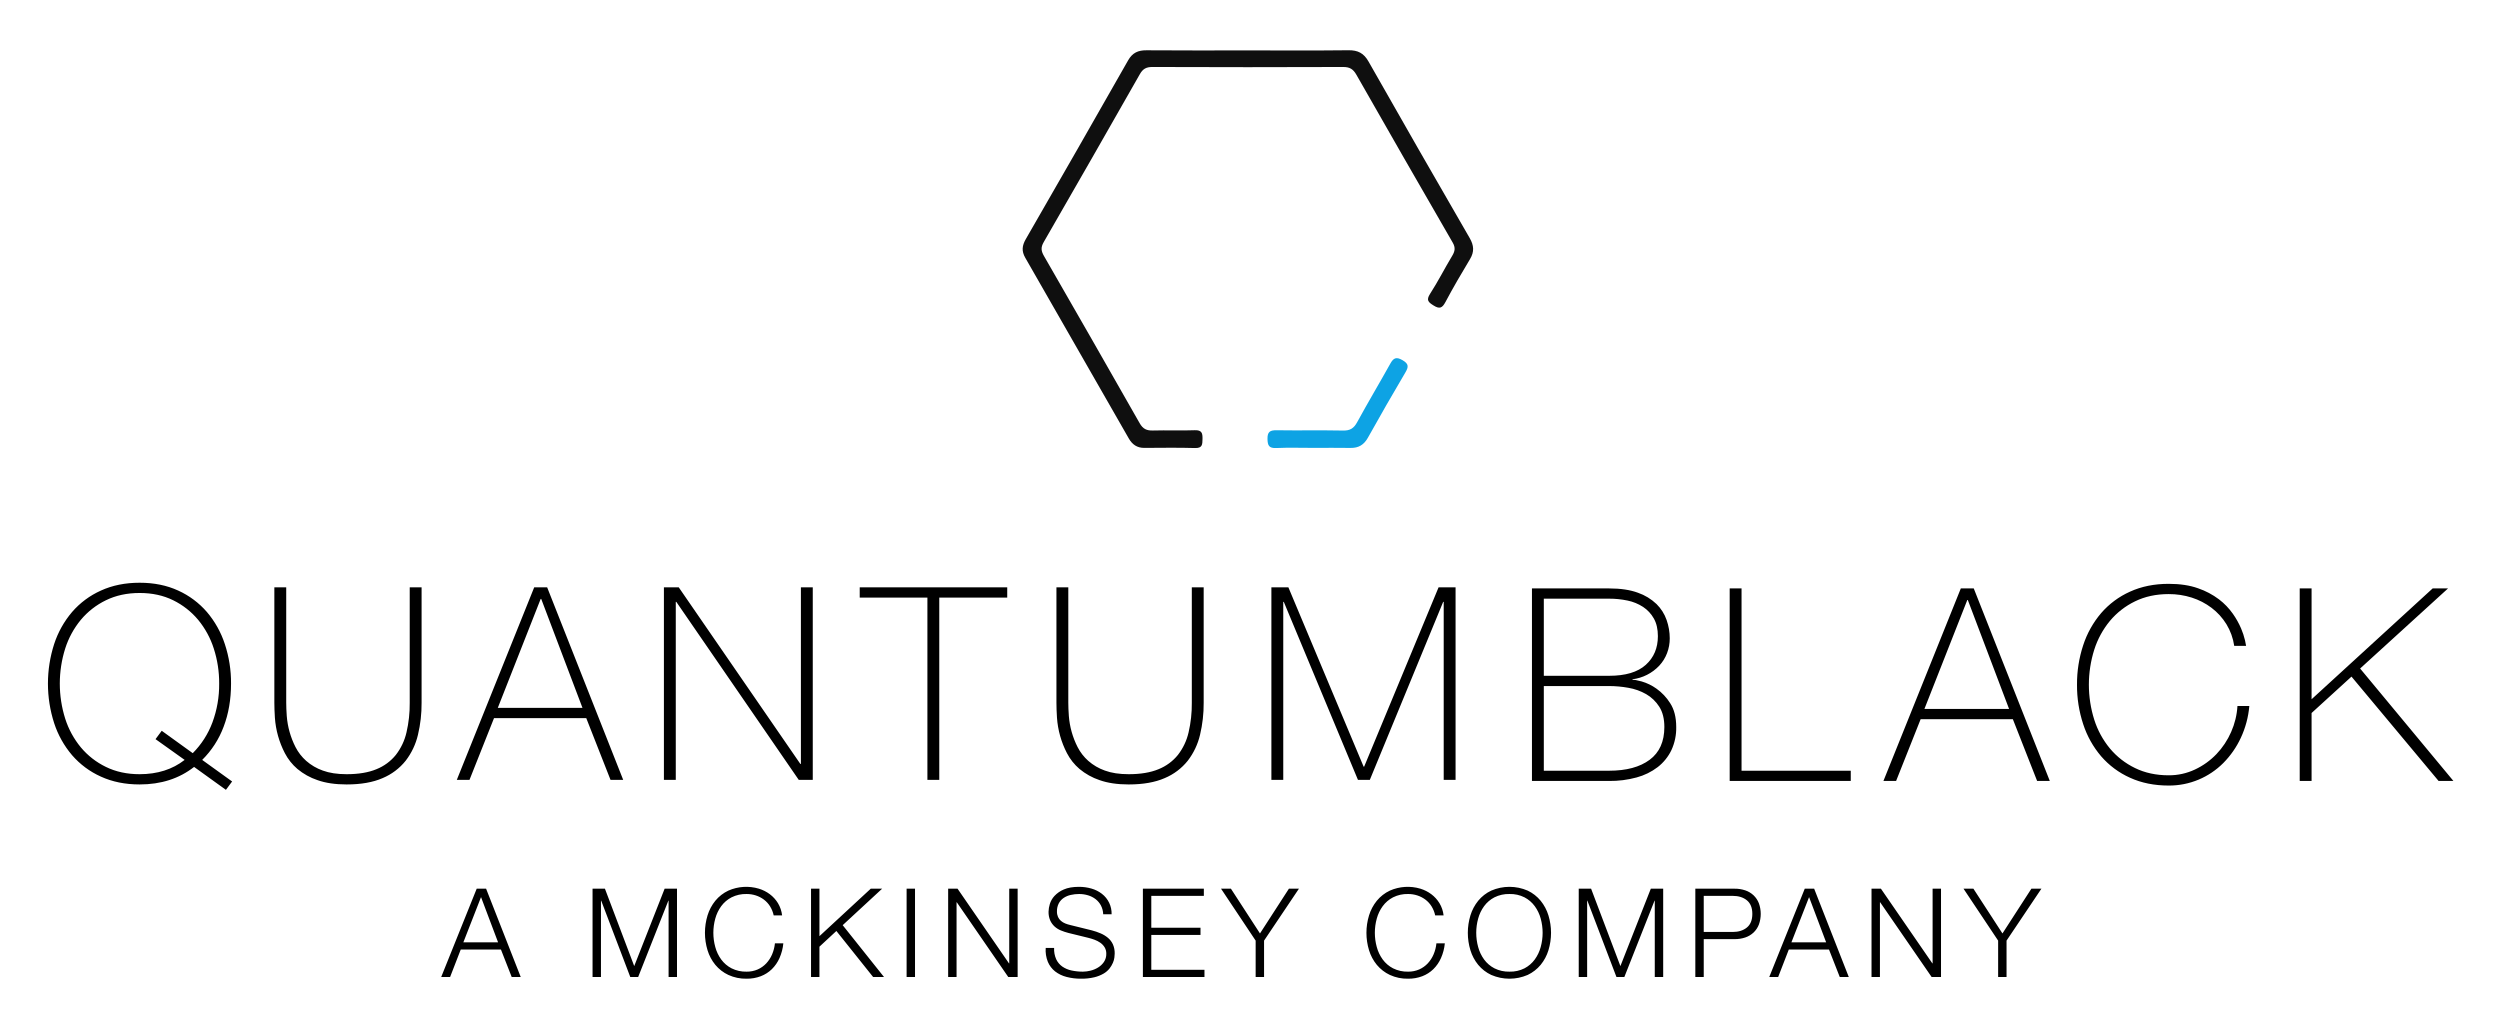
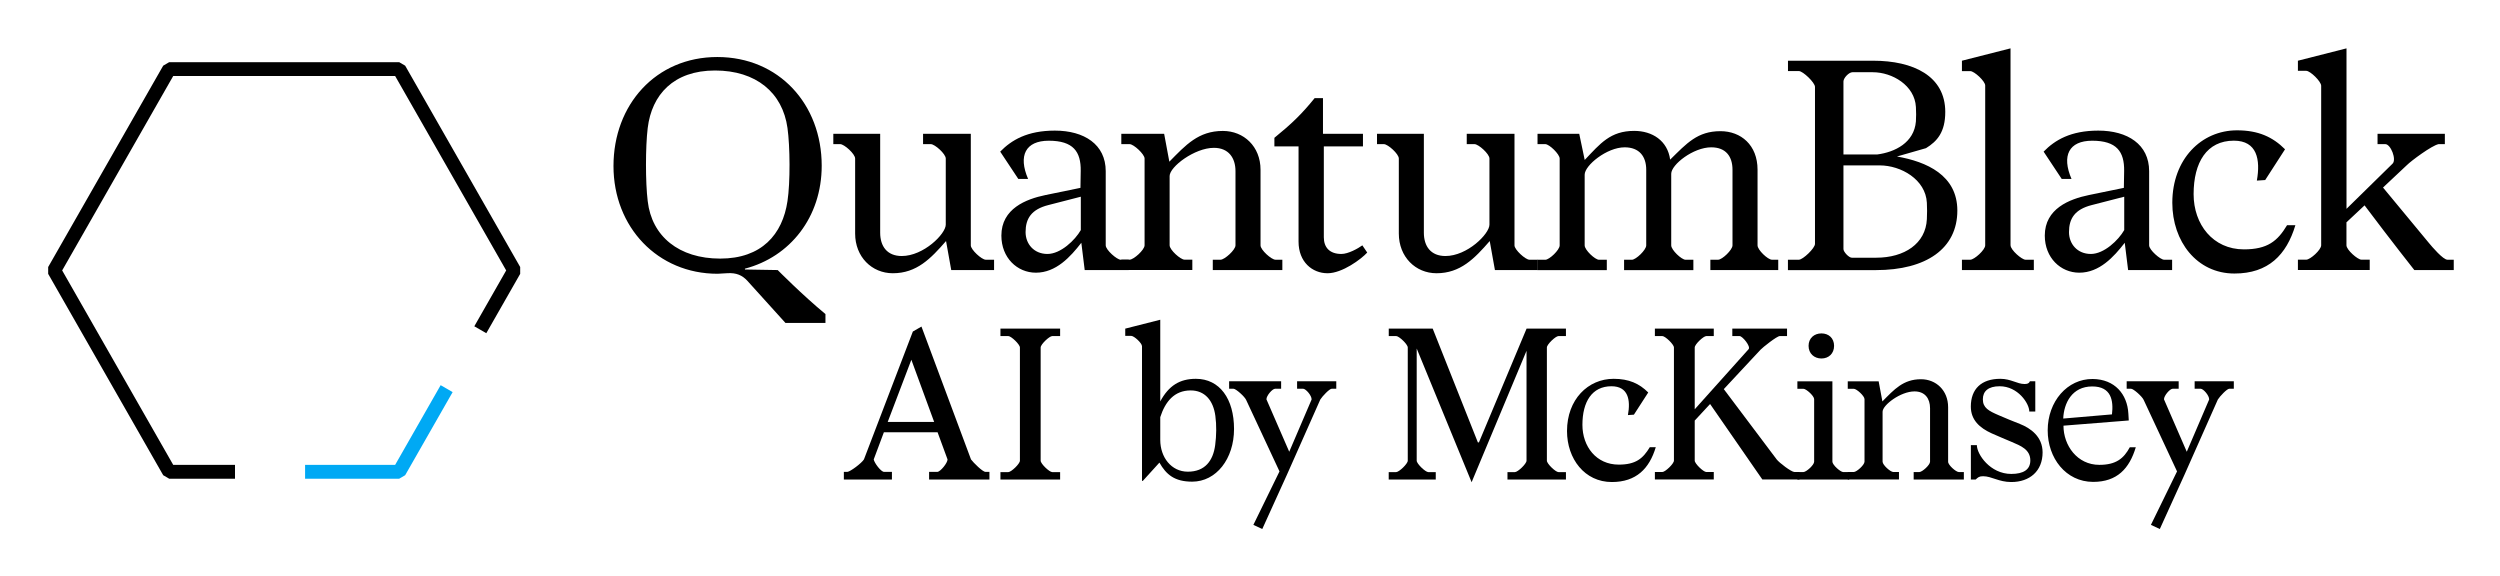
- <svg xmlns="http://www.w3.org/2000/svg" role="img" viewBox="-23.20 -10.70 2246.40 921.40">
-   <path fill="#0f0f0f" d="M1098.289 34.591c30.093 0 60.189.215 90.278-.138 8.391-.099 13.675 2.626 17.91 10.092q45.145 79.571 90.973 158.754c3.781 6.55 4.208 12.263.242 18.842-7.651 12.691-15.118 25.513-22.088 38.586-2.861 5.364-5.214 6.477-10.587 3.11-4.692-2.94-6.949-4.724-3.199-10.532 7.126-11.036 13.071-22.828 19.851-34.098 2.481-4.124 3.124-7.34.502-11.874q-43.553-75.298-86.587-150.895c-2.874-5.052-6.009-6.966-11.882-6.943q-85.714.341-171.429-.003c-5.495-.022-8.559 1.726-11.2 6.373q-42.985 75.606-86.419 150.955c-2.873 4.962-2.28 8.173.284 12.623q43.154 74.91 85.875 150.068c2.975 5.251 6.337 6.795 12.002 6.627 12.5-.37 25.031.231 37.523-.257 6.434-.252 7.092 2.714 6.98 7.885-.104 4.841-.017 8.325-6.74 8.121-15.202-.461-30.427-.177-45.643-.129-6.405.02-10.735-3.031-13.842-8.466Q944.67 302.079 898.083 220.957c-3.491-6.063-2.901-10.978.499-16.875q46.216-80.15 91.925-160.591c3.852-6.778 8.959-9.071 16.489-9.007 30.429.259 60.862.107 91.293.107z" />
-   <path fill="#0da3e4" d="M1156.988 391.743c-11.132-0-22.28-.367-33.389.139-6.531.298-7.781-2.275-7.885-8.195-.113-6.47 2.34-7.874 8.282-7.78 19.897.312 39.808-.14 59.702.269 6.277.129 9.602-2.03 12.561-7.459 9.665-17.73 20.034-35.076 29.853-52.725 2.895-5.204 5.436-6.25 10.981-3.022 5.677 3.306 5.481 6.004 2.5 11.049q-17.223 29.148-33.725 58.72c-3.52 6.275-8.35 9.173-15.486 9.054-11.129-.185-22.263-.049-33.395-.05z" />
-   <path d="M151.205 678.423q-20.116 15.752-48.947 15.749-19.387 0-34.77-7.027a74.579 74.579 0 0 1-25.928-19.262 85.136 85.136 0 0 1-16.113-28.834 115.853 115.853 0 0 1 0-70.997 85.212 85.212 0 0 1 16.113-28.834 74.682 74.682 0 0 1 25.928-19.264q15.385-7.024 34.77-7.027 19.383 0 34.651 7.027a74.995 74.995 0 0 1 25.806 19.264 85.245 85.245 0 0 1 16.113 28.834 110.861 110.861 0 0 1 5.573 35.499q0 21.325-6.663 38.769a82.309 82.309 0 0 1-19.264 29.805l26.897 19.383-5.574 7.513zM149.993 666.065a77.245 77.245 0 0 0 17.689-27.623 97.79 97.79 0 0 0 6.058-34.892 100.529 100.529 0 0 0-4.846-31.5 77.493 77.493 0 0 0-14.054-25.806 68.422 68.422 0 0 0-22.413-17.568q-13.21-6.543-30.168-6.542-16.963 0-30.288 6.542a68.006 68.006 0 0 0-22.535 17.568 77.35 77.35 0 0 0-14.053 25.806 104.792 104.792 0 0 0 0 62.999 77.292 77.292 0 0 0 14.053 25.806 67.98 67.98 0 0 0 22.535 17.568q13.323 6.543 30.288 6.542 23.989 0 40.466-12.842l-26.17-18.658 5.574-7.513zm83.99-149.02v103.708q0 5.089.485 11.873a73.972 73.972 0 0 0 7.875 27.988 42.386 42.386 0 0 0 9.571 12.358 45.599 45.599 0 0 0 14.903 8.722q8.842 3.273 21.444 3.272 15.993 0 26.775-4.483a42.865 42.865 0 0 0 17.446-12.842 51.711 51.711 0 0 0 9.571-20.233 112.21 112.21 0 0 0 2.908-26.654V517.045h10.662v103.708a120.721 120.721 0 0 1-3.272 28.834 60.863 60.863 0 0 1-11.024 23.262 52.369 52.369 0 0 1-20.718 15.63q-12.965 5.69-32.348 5.694-15.266 0-26.17-3.876a55.89 55.89 0 0 1-18.052-10.055 47.225 47.225 0 0 1-11.268-14.175 81.278 81.278 0 0 1-8.965-31.864q-.487-7.634-.485-13.448V517.045zm222.834 0h11.631l68.331 173.009h-11.388l-21.808-55.488h-82.87l-22.05 55.488h-11.389zm43.373 108.311L463.117 527.465h-.485l-38.527 97.891zM573.364 517.045h13.327L695.973 675.758h.485V517.045h10.662v173.009h-12.6L584.511 530.13h-.485v159.923h-10.662zm175.945 9.207V517.045h132.543v9.207h-61.061v163.802h-10.662V526.252zm187.425-9.207v103.708q0 5.089.485 11.873a73.972 73.972 0 0 0 7.875 27.988 42.386 42.386 0 0 0 9.571 12.358 45.599 45.599 0 0 0 14.903 8.722q8.842 3.273 21.444 3.272 15.993 0 26.775-4.483a42.865 42.865 0 0 0 17.446-12.842 51.711 51.711 0 0 0 9.571-20.233 112.21 112.21 0 0 0 2.908-26.654V517.045h10.662v103.708a120.722 120.722 0 0 1-3.272 28.834 60.863 60.863 0 0 1-11.024 23.262 52.369 52.369 0 0 1-20.718 15.63q-12.965 5.69-32.348 5.694-15.266 0-26.17-3.876a55.89 55.89 0 0 1-18.052-10.055 47.225 47.225 0 0 1-11.268-14.175 81.278 81.278 0 0 1-8.965-31.864q-.487-7.634-.485-13.448V517.045zm182.488 0h15.265l67.605 161.134h.484l66.877-161.134h15.265v173.009h-10.662V530.13h-.484L1207.665 690.054h-10.662l-66.636-159.923h-.484v159.923h-10.662zm234.129.991h69.301q15.505 0 25.927 3.876a45.942 45.942 0 0 1 16.72 10.178 37.373 37.373 0 0 1 9.086 14.417 50.172 50.172 0 0 1 2.786 16.355 36.839 36.839 0 0 1-2.424 13.327 34.463 34.463 0 0 1-6.904 11.147 39.768 39.768 0 0 1-24.353 12.356l.486.486q1.691-.238 7.996 1.455a44 44 0 0 1 13.206 6.421 45.925 45.925 0 0 1 12.356 13.083q5.455 8.362 5.454 21.444a47.102 47.102 0 0 1-4.362 20.84 42.863 42.863 0 0 1-12.237 15.144 54.36 54.36 0 0 1-19.021 9.328 90.672 90.672 0 0 1-24.716 3.151h-69.301zm69.301 78.508q22.048 0 32.954-9.814 10.903-9.813 10.903-25.806 0-9.45-3.634-15.872a30.032 30.032 0 0 0-9.693-10.418 40.547 40.547 0 0 0-13.932-5.695 78.889 78.889 0 0 0-16.599-1.696h-58.639v69.301zm0 85.294q23.261 0 36.468-9.814 13.204-9.815 13.206-29.443 0-11.141-4.606-18.293a34.138 34.138 0 0 0-11.752-11.268 49.028 49.028 0 0 0-15.993-5.694 98.892 98.892 0 0 0-17.324-1.575h-58.639v76.086zm108.371-163.802h10.662V681.838h98.135v9.207h-108.797zm207.687 0h11.631l68.332 173.009h-11.389l-21.807-55.488h-82.87l-22.051 55.488h-11.389zm43.374 108.311l-37.074-97.891h-.484l-38.527 97.891zm61.031-21.807a110.752 110.752 0 0 1 5.573-35.499 85.179 85.179 0 0 1 16.113-28.834 74.688 74.688 0 0 1 25.927-19.264q15.386-7.024 34.771-7.027 15.267 0 26.412 3.999a67.537 67.537 0 0 1 18.779 9.934 59.001 59.001 0 0 1 12.479 12.962 71.954 71.954 0 0 1 7.39 13.206 65.09 65.09 0 0 1 3.514 10.662q.966 4.486.969 4.968h-10.662a51.741 51.741 0 0 0-7.027-19.506 53.818 53.818 0 0 0-13.327-14.661 59.305 59.305 0 0 0-17.808-9.207 67.493 67.493 0 0 0-20.719-3.149q-16.962 0-30.289 6.542a68.002 68.002 0 0 0-22.534 17.568 77.369 77.369 0 0 0-14.054 25.806 104.812 104.812 0 0 0 0 62.999 77.311 77.311 0 0 0 14.054 25.806 67.977 67.977 0 0 0 22.534 17.568q13.323 6.543 30.289 6.542a54.578 54.578 0 0 0 23.626-5.21A64.638 64.638 0 0 0 1968.389 666.935a68.315 68.315 0 0 0 13.206-19.871 67.612 67.612 0 0 0 5.695-23.382h10.66a84.943 84.943 0 0 1-7.632 28.592 80.061 80.061 0 0 1-15.751 22.657 69.116 69.116 0 0 1-22.172 14.903 68.36 68.36 0 0 1-26.896 5.331q-19.387 0-34.771-7.027a74.614 74.614 0 0 1-25.927-19.264 85.103 85.103 0 0 1-16.113-28.834 110.743 110.743 0 0 1-5.573-35.499zm200.115-86.504h10.662v99.588l108.797-99.588h13.813l-78.994 71.966 83.839 101.042h-13.327l-78.266-93.773-35.861 32.71v61.063h-10.662zM413.586 787.842l31.108 79.327h-8.11l-9.666-24.665h-36.108l-9.555 24.665h-7.999l31.887-79.327zm10.777 48.217l-15.332-40.663-15.888 40.663zm95.991-48.217l26.331 69.549 27.332-69.549H585.126v79.327h-7.554v-68.55h-.223l-27.109 68.55h-7.11l-26.108-68.55h-.223v68.55h-7.554v-79.327zm148.377 15.832a22.393 22.393 0 0 0-5.555-6.056 24.852 24.852 0 0 0-7.221-3.722 26.739 26.739 0 0 0-8.278-1.276 28.609 28.609 0 0 0-13.554 2.998 26.86 26.86 0 0 0-9.277 7.945 34.194 34.194 0 0 0-5.333 11.165 48.055 48.055 0 0 0 0 25.499 34.116 34.116 0 0 0 5.333 11.221 26.86 26.86 0 0 0 9.277 7.945 28.609 28.609 0 0 0 13.554 2.998 24.107 24.107 0 0 0 10-2 23.687 23.687 0 0 0 7.665-5.444 27.902 27.902 0 0 0 5.222-8.056 33.571 33.571 0 0 0 2.555-9.942h7.555a42.805 42.805 0 0 1-3.444 13.22 32.433 32.433 0 0 1-6.888 10 29.298 29.298 0 0 1-9.943 6.334 34.905 34.905 0 0 1-12.722 2.222 37.435 37.435 0 0 1-16.387-3.389 34.016 34.016 0 0 1-11.722-9.055 38.494 38.494 0 0 1-6.999-13.111 53.766 53.766 0 0 1 0-31.329 39.128 39.128 0 0 1 6.999-13.167 33.731 33.731 0 0 1 11.722-9.11 39.707 39.707 0 0 1 27.442-1.722 32.07 32.07 0 0 1 9.777 4.944 28.86 28.86 0 0 1 7.332 8.054 27.137 27.137 0 0 1 3.723 11.001h-7.555a25.372 25.372 0 0 0-3.278-8.167zm44.385-15.832v42.663l46.107-42.663h10.222L734.001 820.618l37.109 46.551h-9.777l-32.998-41.331-15.221 14.112v27.219h-7.555v-79.327zm85.881 0v79.327h-7.554v-79.327zm38.218 0l46.218 67.105h.222v-67.105h7.555v79.327h-8.444l-46.218-67.105h-.222v67.105h-7.555v-79.327zm88.659 63.439a16.76 16.76 0 0 0 5.5 6.556 22.916 22.916 0 0 0 8.277 3.5 47.311 47.311 0 0 0 10.222 1.054 28.906 28.906 0 0 0 6.777-.888 23.543 23.543 0 0 0 6.833-2.834 17.394 17.394 0 0 0 5.277-5 12.679 12.679 0 0 0 2.111-7.388 10.826 10.826 0 0 0-1.499-5.777 13.734 13.734 0 0 0-3.889-4.112 23.068 23.068 0 0 0-5.277-2.721 51.701 51.701 0 0 0-5.666-1.722l-17.665-4.332a52.657 52.657 0 0 1-6.722-2.223 19.063 19.063 0 0 1-5.721-3.555 16.841 16.841 0 0 1-3.945-5.444 18.616 18.616 0 0 1-1.5-7.887 25.163 25.163 0 0 1 1.112-6.778 18.818 18.818 0 0 1 4.166-7.332 24.303 24.303 0 0 1 8.389-5.834q5.333-2.387 13.666-2.388a39.895 39.895 0 0 1 11.221 1.556 27.704 27.704 0 0 1 9.333 4.665 22.469 22.469 0 0 1 8.777 18.444H968.091a18.403 18.403 0 0 0-2.055-7.945 17.791 17.791 0 0 0-4.777-5.666 20.989 20.989 0 0 0-6.778-3.444 27.544 27.544 0 0 0-8.055-1.165 33.269 33.269 0 0 0-7.5.832 18.748 18.748 0 0 0-6.333 2.667 13.772 13.772 0 0 0-4.389 4.831 15.166 15.166 0 0 0-1.667 7.445 11.465 11.465 0 0 0 .944 4.831 10.173 10.173 0 0 0 2.611 3.5 13.797 13.797 0 0 0 3.833 2.334 28.968 28.968 0 0 0 4.611 1.443l19.332 4.778a55.729 55.729 0 0 1 7.944 2.723 26.342 26.342 0 0 1 6.555 3.999 16.902 16.902 0 0 1 4.444 5.832 19.577 19.577 0 0 1 1.611 8.333 30.512 30.512 0 0 1-.277 3.555 17.972 17.972 0 0 1-1.334 4.722 23.619 23.619 0 0 1-2.999 5.055 18.892 18.892 0 0 1-5.333 4.609 30.871 30.871 0 0 1-8.389 3.333 49.09 49.09 0 0 1-11.998 1.278 50.069 50.069 0 0 1-12.999-1.611 27.959 27.959 0 0 1-10.222-4.944 21.732 21.732 0 0 1-6.499-8.555 28.016 28.016 0 0 1-1.944-12.554h7.554a22.326 22.326 0 0 0 1.889 10.222zm132.654-63.439v6.445h-47.218v28.664h44.218v6.445h-44.218v31.329h47.774v6.445h-55.329v-79.327zm15.443 0h8.888l26.108 40.219 25.998-40.219h8.999l-31.331 46.662v32.665h-7.554V834.504zm189.151 15.832a22.441 22.441 0 0 0-5.555-6.056 24.838 24.838 0 0 0-7.223-3.722 26.736 26.736 0 0 0-8.276-1.276 28.608 28.608 0 0 0-13.555 2.998 26.848 26.848 0 0 0-9.276 7.945 34.194 34.194 0 0 0-5.333 11.165 48.055 48.055 0 0 0 0 25.499 34.116 34.116 0 0 0 5.333 11.221 26.847 26.847 0 0 0 9.276 7.945 28.608 28.608 0 0 0 13.555 2.998 24.097 24.097 0 0 0 9.998-2 23.706 23.706 0 0 0 7.667-5.444 27.964 27.964 0 0 0 5.222-8.056 33.601 33.601 0 0 0 2.554-9.942h7.554a42.695 42.695 0 0 1-3.444 13.22 32.428 32.428 0 0 1-6.887 10 29.312 29.312 0 0 1-9.944 6.334 34.904 34.904 0 0 1-12.721 2.222 37.441 37.441 0 0 1-16.389-3.389 33.99 33.99 0 0 1-11.72-9.055 38.476 38.476 0 0 1-6.999-13.111 53.723 53.723 0 0 1 0-31.329 39.11 39.11 0 0 1 6.999-13.167 33.705 33.705 0 0 1 11.72-9.11 39.71 39.71 0 0 1 27.443-1.722 32.087 32.087 0 0 1 9.778 4.944 28.875 28.875 0 0 1 7.332 8.054 27.136 27.136 0 0 1 3.722 11.001h-7.554a25.439 25.439 0 0 0-3.278-8.167zm34.94 8.167a39.146 39.146 0 0 1 6.999-13.167 33.731 33.731 0 0 1 11.722-9.11 41.186 41.186 0 0 1 32.72 0 33.866 33.866 0 0 1 11.664 9.11 39.111 39.111 0 0 1 6.999 13.167 53.723 53.723 0 0 1 0 31.329 38.477 38.477 0 0 1-6.999 13.111 34.154 34.154 0 0 1-11.664 9.055 41.186 41.186 0 0 1-32.72 0 34.016 34.016 0 0 1-11.722-9.055 38.511 38.511 0 0 1-6.999-13.111 53.766 53.766 0 0 1 0-31.329zm6.944 28.386a34.116 34.116 0 0 0 5.333 11.221 26.872 26.872 0 0 0 9.278 7.945 28.605 28.605 0 0 0 13.553 2.998 28.283 28.283 0 0 0 13.5-2.998 27.021 27.021 0 0 0 9.221-7.945 34.195 34.195 0 0 0 5.333-11.221 48.055 48.055 0 0 0 0-25.499 34.274 34.274 0 0 0-5.333-11.165 27.021 27.021 0 0 0-9.221-7.945 28.283 28.283 0 0 0-13.5-2.998 28.605 28.605 0 0 0-13.553 2.998 26.872 26.872 0 0 0-9.278 7.945 34.194 34.194 0 0 0-5.333 11.165 48.055 48.055 0 0 0 0 25.499zm101.492-52.385L1432.827 857.391l27.33-69.549h11.112v79.327h-7.556v-68.55h-.222l-27.108 68.55h-7.11l-26.109-68.55h-.222v68.55h-7.556v-79.327zm128.878 0a29.387 29.387 0 0 1 9.665 1.5 20.339 20.339 0 0 1 7.443 4.443 19.684 19.684 0 0 1 4.778 7.166 28.223 28.223 0 0 1 0 19.11 19.65 19.65 0 0 1-4.778 7.166 20.343 20.343 0 0 1-7.443 4.445 29.439 29.439 0 0 1-9.665 1.5h-27.665v33.997h-7.554v-79.327zm-1.667 38.885q7.886 0 12.776-3.999 4.887-4.001 4.889-12.221 0-8.222-4.889-12.221-4.89-4.001-12.776-3.999h-25.998v32.441zm73.217-38.885l31.107 79.327h-8.109l-9.667-24.665h-36.107l-9.556 24.665h-7.998l31.886-79.327zm10.777 48.217l-15.333-40.663-15.888 40.663zm49.216-48.217l46.22 67.105h.222v-67.105h7.554v79.327h-8.444l-46.218-67.105h-.222v67.105h-7.556v-79.327zm74.216 0h8.888l26.109 40.219 25.998-40.219h8.999l-31.331 46.662v32.665h-7.554V834.504z" />
+ <svg xmlns="http://www.w3.org/2000/svg" role="img" viewBox="11.73 0.73 534.04 123.04">
+   <style>svg {enable-background:new 0 0 572.72 125.26}</style>
+   <g id="Layer_1">
+     <path d="M98.28 14.76L97 14.01H47.87l-1.28.75-24.57 43.01v1.46l24.57 43.01 1.28.75h14.06v-2.96h-13.2L25.01 58.5l23.72-41.53h47.41l23.72 41.53-6.81 11.93 2.56 1.48 7.24-12.68v-1.46z" />
+     <path fill="#00a9f4" d="M105.86 83.01l-9.72 17.02H76.9v2.96H97l1.28-.75 10.14-17.75z" />
+     <path d="M142.78 36.19c0-13.08 9.03-23.28 22.18-23.28s22.3 10.08 22.3 23.22c0 11-6.76 19.47-16.4 21.99v.18l7 .12s5.28 5.34 10.2 9.4v1.9h-8.54l-8.11-8.97c-1.11-1.23-2.4-1.78-4.3-1.66l-2.09.12c-12.78.01-22.24-9.94-22.24-23.02zm7.31 7.49c.86 7.56 6.7 12.29 15.48 12.29 8.85 0 13.33-5.16 14.38-12.29.61-3.99.55-11.67 0-15.6-1.04-7.56-6.7-12.29-15.48-12.29-8.85 0-13.52 5.16-14.38 12.29-.49 4.05-.49 11.61 0 15.6zm72.21 12.53h1.78v2.21h-9.15l-1.11-6.2c-3.26 3.75-6.27 6.88-11.37 6.88-4.48 0-8.05-3.5-8.05-8.48V34.59c0-.98-2.33-3.07-3.19-3.07h-1.47v-2.21h10.01v21.13c0 2.89 1.47 4.98 4.61 4.98 4.67 0 9.4-4.73 9.4-6.7V34.59c0-.98-2.33-3.07-3.19-3.07h-1.66v-2.21h10.2v23.84c-.01.91 2.32 3.06 3.19 3.06zm20.42-3.62c-2.33 3.01-5.41 6.39-9.71 6.39-3.99 0-7.37-3.19-7.37-7.92 0-5.77 5.28-7.8 9.4-8.66l7.49-1.54.06-3.62c.06-4.12-1.6-6.45-6.82-6.45-4.98 0-6.57 3.19-4.42 8.17h-2.09l-3.87-5.84c2.4-2.46 5.77-4.49 11.67-4.49 6.27 0 10.87 2.95 10.87 8.66v15.85c0 .98 2.4 3.07 3.19 3.07h1.72v2.21h-9.4l-.72-5.83zm-7.06-8.05c-3.62.92-4.85 2.89-4.85 5.77 0 2.52 1.78 4.67 4.67 4.67 2.83 0 5.9-2.95 7.13-5.1v-7.13l-6.95 1.79z" />
+     <path d="M284.19 56.21h1.47v2.21H270.8v-2.21h1.66c.86 0 3.19-2.09 3.19-3.07V37.29c0-2.83-1.47-4.98-4.61-4.98-4.12 0-9.46 4.05-9.46 6.02v14.8c0 .98 2.33 3.07 3.19 3.07h1.66v2.21h-15.17V56.2h1.78c.86 0 3.19-2.09 3.19-3.07V34.59c0-.92-2.33-3.07-3.19-3.07h-1.78v-2.21h9.15l1.11 5.96c3.5-3.56 6.21-6.57 11.43-6.57 4.48 0 8.05 3.32 8.05 8.29v16.16c0 .97 2.33 3.06 3.19 3.06zm11.13 2.89c-3.26 0-6.2-2.4-6.2-6.76V32.01h-5.16v-1.84c3.62-2.95 5.77-4.98 8.6-8.48h1.78v7.62h8.54v2.7h-8.36v19.41c0 2.15 1.23 3.56 3.75 3.56 1.47 0 3.56-1.17 4.48-1.84l1.04 1.54c-1.28 1.41-5.34 4.42-8.47 4.42zm43.12-2.89h1.78v2.21h-9.15l-1.11-6.2c-3.26 3.75-6.27 6.88-11.37 6.88-4.48 0-8.05-3.5-8.05-8.48V34.59c0-.98-2.33-3.07-3.19-3.07h-1.47v-2.21h10.01v21.13c0 2.89 1.47 4.98 4.61 4.98 4.67 0 9.4-4.73 9.4-6.7V34.59c0-.98-2.33-3.07-3.19-3.07h-1.66v-2.21h10.2v23.84c-.01.91 2.33 3.06 3.19 3.06z" />
+     <path d="M390.24 56.21h1.35v2.21h-14.5v-2.21h1.66c.86 0 3.07-2.09 3.07-3.07V36.99c0-2.83-1.41-4.79-4.55-4.79-3.81 0-8.54 3.69-8.54 5.65v15.3c0 .98 2.21 3.07 3.07 3.07h1.66v2.21h-14.8v-2.21h1.66c.86 0 3.07-2.09 3.07-3.07V36.99c0-2.83-1.47-4.79-4.61-4.79-3.81 0-8.54 3.87-8.54 5.84v15.11c0 .98 2.21 3.07 3.07 3.07h1.66v2.21h-14.8v-2.21h1.66c.86 0 3.07-2.09 3.07-3.07V34.59c0-.92-2.21-3.07-3.07-3.07h-1.66v-2.21h8.91l1.17 5.59c3.32-3.5 5.47-6.21 10.57-6.21 3.87 0 7.13 2.09 7.68 6.14 3.56-3.5 5.84-6.08 10.75-6.08 4.36 0 7.92 2.95 7.92 8.23v16.16c-.01.98 2.21 3.07 3.07 3.07zm5.76 0c.86 0 3.44-2.46 3.44-3.38V19.29c0-.92-2.58-3.38-3.44-3.38h-2.33V13.7h18.18c8.6 0 15.42 3.26 15.42 10.94 0 4.3-1.72 6.27-4.12 7.74l-6.2 1.78c6.33 1.11 12.9 3.99 12.9 11.55 0 8.11-6.63 12.72-17.39 12.72h-18.8v-2.21H396zm9.52-38.08v15.6h7.19c3.81-.49 7.92-2.52 8.29-7.07.06-.8.06-2.15 0-3.07-.25-4.61-5.04-7.43-9.21-7.43h-4.36c-.74 0-1.91 1.23-1.91 1.97zm17.82 29.42c.06-1.11.06-2.4 0-3.5-.25-4.98-5.53-7.99-10.08-7.99h-7.74v17.88c0 .61 1.17 1.84 1.78 1.84h5.22c6.03 0 10.57-3.01 10.82-8.23zm17.88 5.59c0 .98 2.4 3.07 3.19 3.07h1.78v2.21h-15.36v-2.21h1.78c.86 0 3.19-2.09 3.19-3.07V18.99c0-.92-2.33-3.07-3.19-3.07h-1.78V13.7l10.38-2.64v42.08zm24.39-.55c-2.33 3.01-5.41 6.39-9.71 6.39-3.99 0-7.37-3.19-7.37-7.92 0-5.77 5.28-7.8 9.4-8.66l7.49-1.54.06-3.62c.06-4.12-1.6-6.45-6.82-6.45-4.98 0-6.57 3.19-4.42 8.17h-2.09l-3.87-5.84c2.4-2.46 5.77-4.49 11.67-4.49 6.27 0 10.87 2.95 10.87 8.66v15.85c0 .98 2.4 3.07 3.19 3.07h1.72v2.21h-9.4l-.72-5.83zm-7.06-8.05c-3.62.92-4.85 2.89-4.85 5.77 0 2.52 1.78 4.67 4.67 4.67 2.83 0 5.9-2.95 7.13-5.1v-7.13l-6.95 1.79zm30.37-13.76c-5.77 0-8.6 4.61-8.6 11.43 0 6.45 4.12 11.79 10.75 11.79 5.04 0 7.19-1.78 9.21-5.16h1.78c-1.9 6.33-5.77 10.32-13.02 10.32-8.05 0-13.27-6.88-13.27-15.11 0-9.34 6.21-15.48 13.82-15.48 4.55 0 7.62 1.41 10.26 4.05l-4.24 6.57-1.78.12c.8-4.48.06-8.53-4.91-8.53zm24.06 14.56l9.83-9.64c.92-.86-.37-4.18-1.54-4.18h-1.66v-2.21h14.38v2.21h-1.35c-1.47.31-5.84 3.56-6.76 4.48l-5.1 4.79 9.71 11.73c.8.98 3.13 3.69 4.05 3.69h1.35v2.21h-8.42s-4.91-6.2-10.63-13.82l-3.87 3.62v4.91c0 .98 2.4 3.07 3.19 3.07h1.78v2.21H502.6V56.2h1.78c.86 0 3.19-2.09 3.19-3.07V19.05c0-.92-2.33-3.19-3.19-3.19h-1.78V13.7l10.38-2.64v34.28z" />
+     <g>
+       <path d="M208.57 70.49l10.58 28.38c.53.71 2.48 2.66 3.1 2.66h.84v1.64H210.2v-1.64h1.77c.66-.04 2.17-1.9 2.17-2.66l-2.13-5.8h-11.47l-2.17 5.8c.13.75 1.55 2.66 2.21 2.66h1.68v1.64h-10.27v-1.64h.75c.62-.04 3.05-1.86 3.54-2.66l10.45-27.32 1.84-1.06zm2.71 20.37l-4.87-13.28-5.05 13.28h9.92zm15.84-18.34h-1.68v-1.59h12.75v1.59h-1.68c-.62 0-2.48 1.77-2.48 2.44v24.18c0 .66 1.86 2.44 2.48 2.44h1.68v1.59h-12.75v-1.59h1.68c.62 0 2.48-1.77 2.48-2.44V74.96c0-.66-1.86-2.44-2.48-2.44zm40.07 9.13c5.09 0 8.15 4.29 8.15 10.72 0 6.38-3.81 11.25-8.94 11.25-3.76 0-5.54-1.5-7-4.07l-3.54 3.9h-.18V74.69c0-.66-1.68-2.21-2.3-2.21h-1.28v-1.55l7.48-1.9v17.45c1.81-3.37 4.16-4.83 7.61-4.83zm-7.61 8.19v4.87c0 3.68 2.35 6.78 5.89 6.78 3.67 0 5.4-2.35 5.84-5.67.27-1.99.31-4.29.04-6.24-.44-3.32-2.26-5.45-5.27-5.45-3.53 0-5.44 2.43-6.5 5.71z" />
+       <path d="M275.22 83.77h-.93v-1.59h11.11v1.59h-1.28c-.58 0-1.86 1.46-1.86 2.26l4.87 11.2 4.78-11.16c.04-.84-1.24-2.3-1.82-2.3h-1.28v-1.59h8.37v1.59h-.97c-.49 0-1.99 1.59-2.44 2.3l-7.13 16.07-5.27 11.6-1.9-.89 5.58-11.42-7.13-15.28c-.31-.7-2.17-2.38-2.7-2.38zm34.76-11.25h-1.59v-1.59h9.39l9.65 24.31h.22l10.18-24.31h8.41v1.59h-1.59c-.62 0-2.48 1.77-2.48 2.44v24.18c0 .66 1.86 2.44 2.48 2.44h1.59v1.59h-12.49v-1.59h1.59c.62 0 2.48-1.77 2.48-2.44V75.67l-11.73 28.07-11.73-28.56v23.96c0 .66 1.86 2.44 2.48 2.44h1.59v1.59h-10.05v-1.59h1.59c.62 0 2.48-1.77 2.48-2.44V74.96c.01-.66-1.85-2.44-2.47-2.44zm45.98 10.72c-4.16 0-6.2 3.32-6.2 8.24 0 4.65 2.97 8.5 7.75 8.5 3.63 0 5.18-1.28 6.64-3.72h1.28c-1.37 4.56-4.16 7.44-9.39 7.44-5.8 0-9.57-4.96-9.57-10.89 0-6.73 4.47-11.16 9.96-11.16 3.28 0 5.49 1.02 7.39 2.92l-3.06 4.74-1.28.09c.6-3.24.07-6.16-3.52-6.16z" />
+       <path d="M383.33 72.52h-1.55v-1.59h11.69v1.59h-1.55c-.62 0-3.67 2.44-4.12 2.92l-7.84 8.41 11.29 15.01c.53.71 3.14 2.7 3.81 2.7h1.06v1.59h-7.93l-11.16-16.12-3.28 3.54v8.55c0 .66 1.86 2.44 2.48 2.44h1.59v1.59h-12.58v-1.59h1.59c.62 0 2.48-1.77 2.48-2.44V74.96c0-.66-1.86-2.44-2.48-2.44h-1.59v-1.59h12.58v1.59h-1.59c-.62 0-2.48 1.77-2.48 2.44v13.2l11.51-12.84c.51-.58-1.31-2.8-1.93-2.8z" />
+       <path d="M403.17 99.36c0 .71 1.73 2.21 2.3 2.21h1.28v1.59h-11.07v-1.59h1.28c.62 0 2.3-1.51 2.3-2.21V85.99c0-.67-1.68-2.21-2.3-2.21h-1.28v-1.59h7.48v17.17zm-2.35-27.41c1.55 0 2.7 1.02 2.7 2.66 0 1.64-1.15 2.7-2.7 2.7s-2.75-1.06-2.75-2.7c0-1.64 1.2-2.66 2.75-2.66z" />
+       <path d="M430.18 101.57h1.06v1.59h-10.72v-1.59h1.2c.62 0 2.3-1.51 2.3-2.21V87.93c0-2.04-1.06-3.59-3.32-3.59-2.97 0-6.82 2.92-6.82 4.34v10.67c0 .71 1.68 2.21 2.3 2.21h1.2v1.59h-10.94v-1.59h1.28c.62 0 2.3-1.51 2.3-2.21V85.99c0-.67-1.68-2.21-2.3-2.21h-1.28v-1.59h6.6l.8 4.29c2.52-2.57 4.47-4.74 8.24-4.74 3.23 0 5.8 2.39 5.8 5.98v11.65c-.01.7 1.68 2.2 2.3 2.2zm11.19.4c2.61 0 4.07-.93 4.07-2.88 0-2.35-2.08-3.14-3.94-3.94-1.46-.62-2.66-1.11-4.34-1.86-2.52-1.15-4.43-2.83-4.43-5.71 0-3.76 2.26-5.93 6.29-5.93 2.3 0 3.59 1.11 5.18 1.11.62 0 .97-.13 1.15-.58h1.15v6.46h-1.28c0-1.73-2.44-5.4-6.33-5.4-2.44 0-3.59 1.06-3.59 2.79 0 1.82 1.24 2.48 3.41 3.41 1.59.67 2.79 1.2 4.52 1.86 2.26.89 4.83 2.7 4.83 6.07 0 3.99-2.75 6.33-6.69 6.33-2.66 0-4.21-1.24-6.02-1.24-.84 0-1.06.22-1.59.71h-1.02v-7.35h1.28c0 1.94 2.83 6.15 7.35 6.15zm7.78-9.3c0-6.2 4.21-11.03 9.61-10.98 4.74.04 7.39 3.28 7.62 7.35l.09 1.51-13.95 1.11c0 4.21 2.92 8.37 7.66 8.37 3.59 0 5.22-1.37 6.51-3.76h1.28c-1.37 4.56-3.99 7.4-9.12 7.4-5.85-.02-9.7-5.11-9.7-11zm9.52-9.39c-4.34 0-6.07 3.59-6.2 6.86l10.41-.89c.35-2.95-.14-5.97-4.21-5.97zm8.28.49h-.93v-1.59h11.11v1.59h-1.28c-.58 0-1.86 1.46-1.86 2.26l4.87 11.2 4.78-11.16c.04-.84-1.24-2.3-1.82-2.3h-1.28v-1.59h8.37v1.59h-.97c-.49 0-1.99 1.59-2.44 2.3l-7.13 16.07-5.27 11.6-1.9-.89 5.58-11.42-7.13-15.28c-.3-.7-2.16-2.38-2.7-2.38z" />
+     </g>
+   </g>
</svg>
